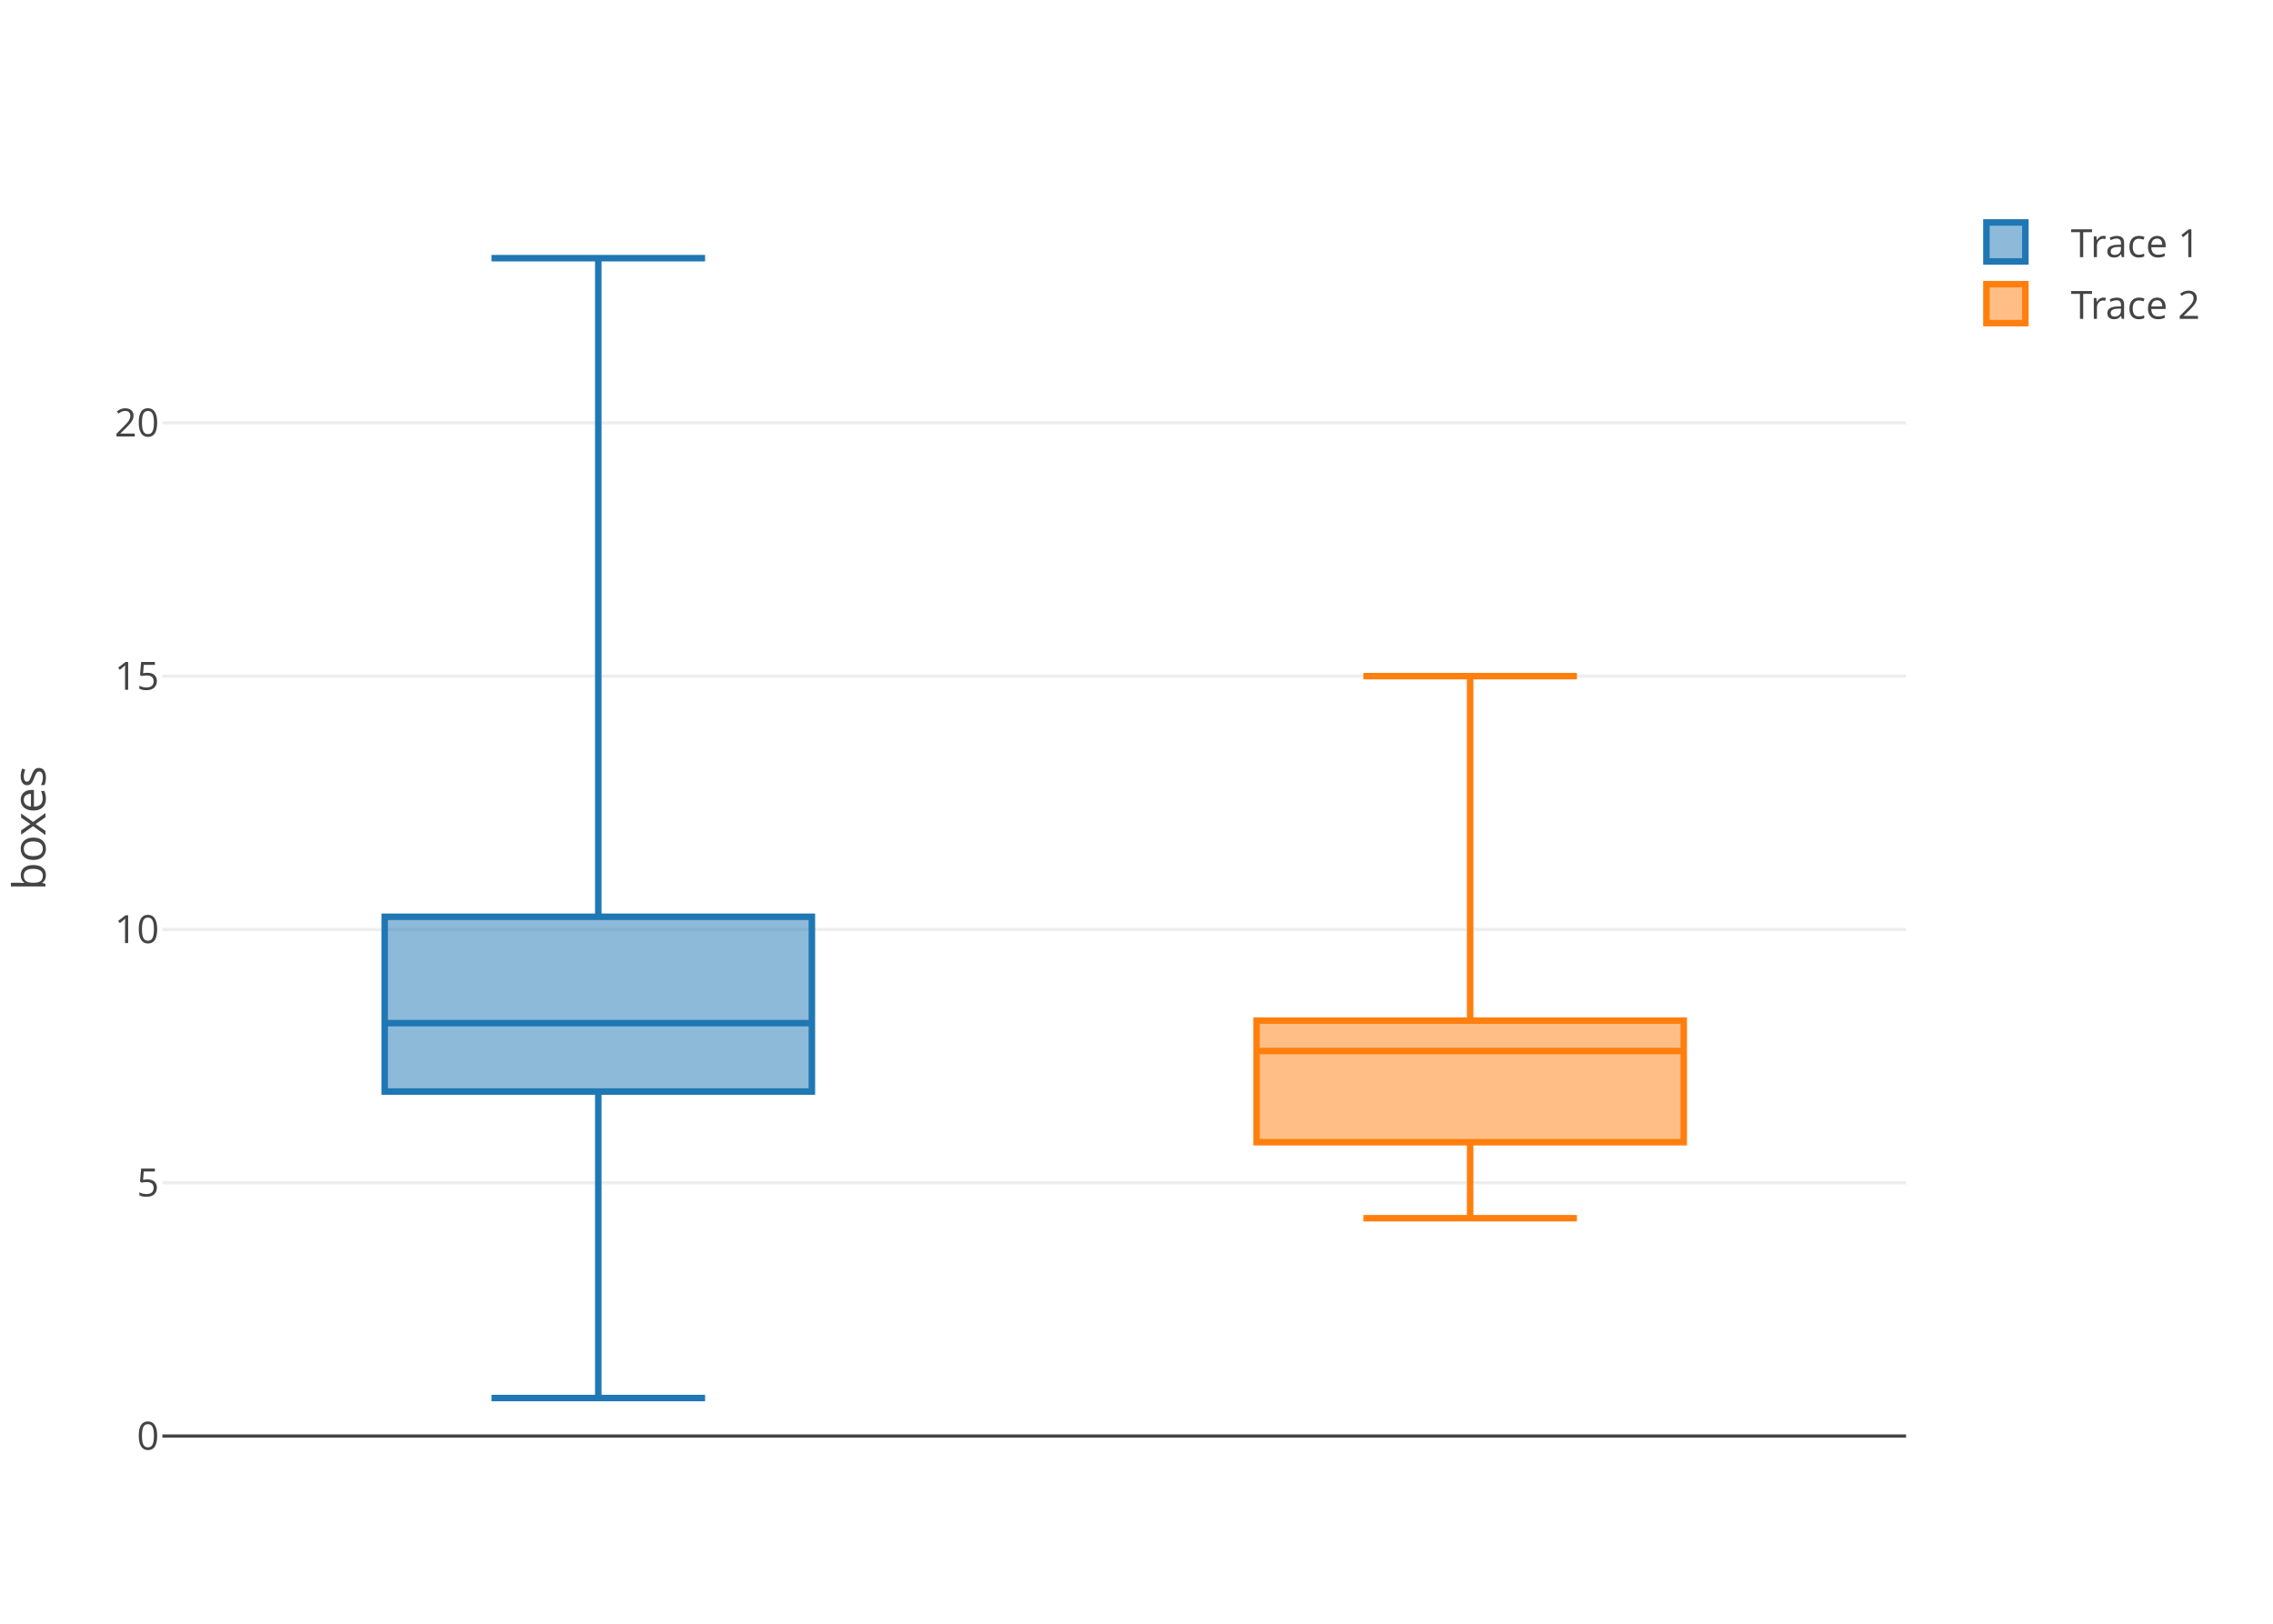
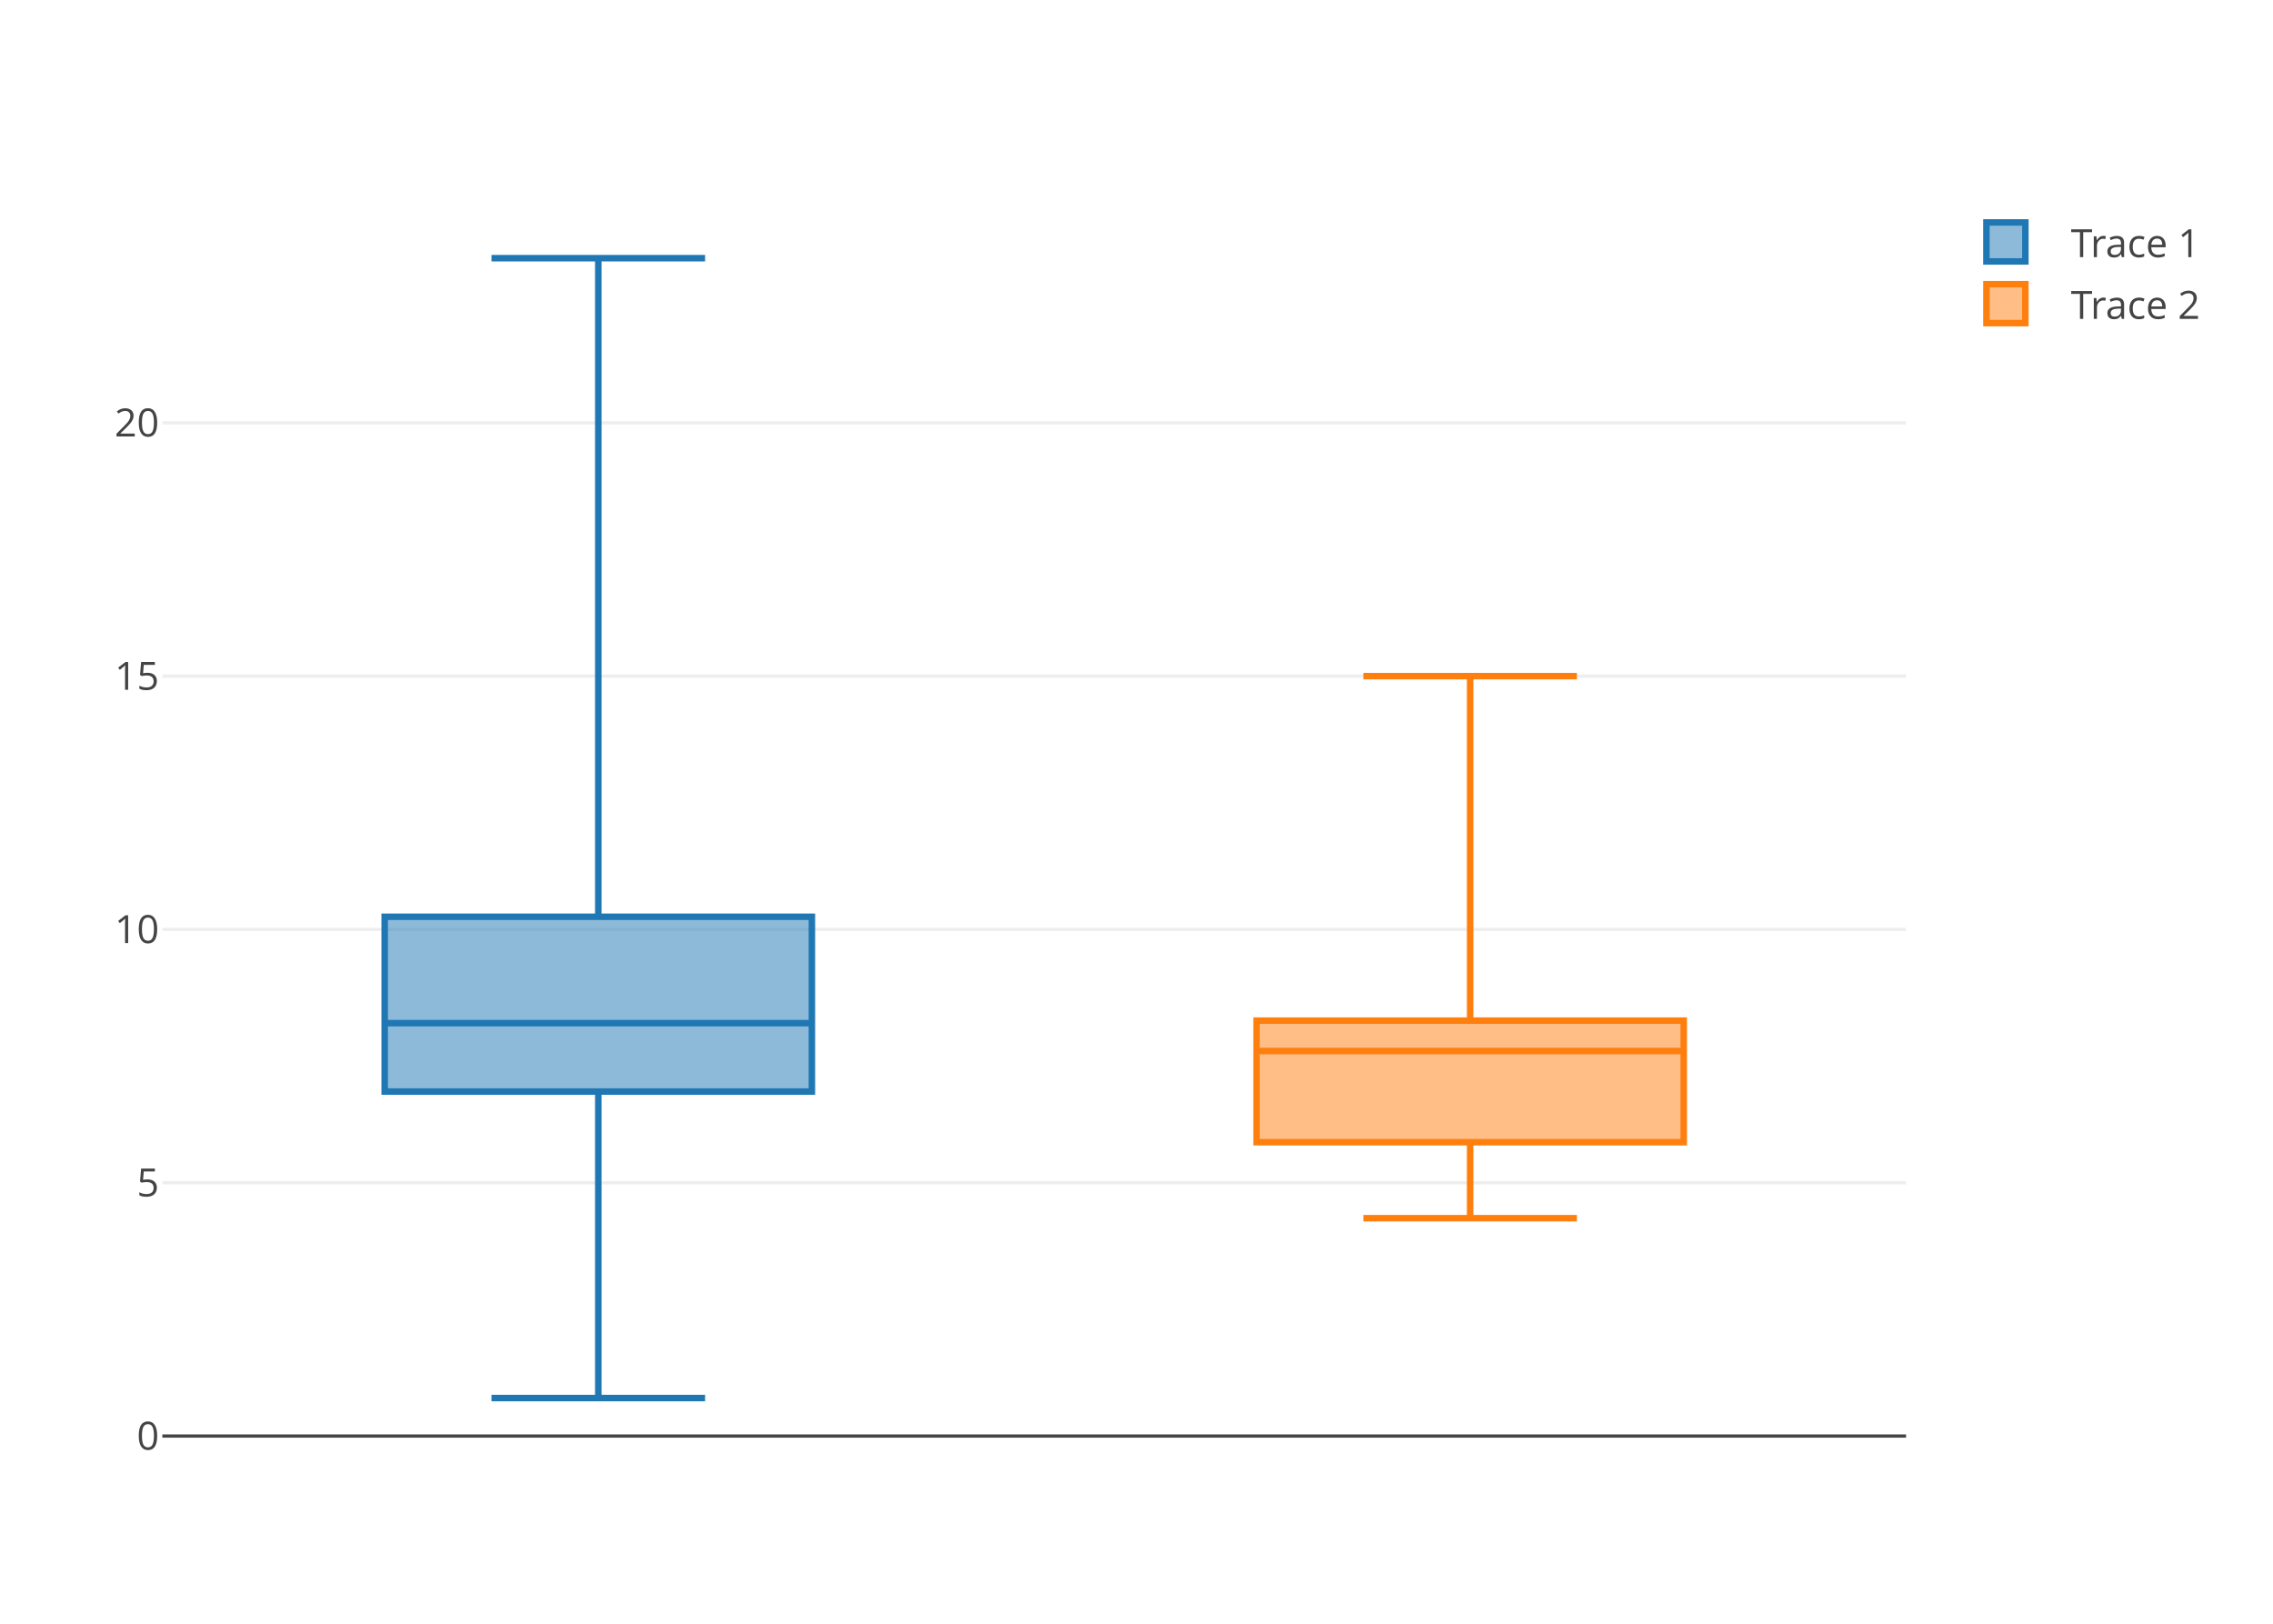
<svg xmlns="http://www.w3.org/2000/svg" class="main-svg" width="700" height="500" viewBox="0 0 700 500">
  <rect x="0" y="0" width="700" height="500" style="fill: rgb(255, 255, 255); fill-opacity: 1;" />
  <defs id="id-1">
    <g class="clips">
      <clipPath id="id-2" class="plotclip">
        <rect width="537" height="390" />
      </clipPath>
      <clipPath class="axesclip" id="id-3">
        <rect x="50" y="0" width="537" height="500" />
      </clipPath>
      <clipPath class="axesclip" id="id-4">
        <rect x="0" y="60" width="700" height="390" />
      </clipPath>
      <clipPath class="axesclip" id="id-5">
        <rect x="50" y="60" width="537" height="390" />
      </clipPath>
    </g>
    <g class="gradients" />
  </defs>
  <g class="bglayer" />
  <g class="layer-below">
    <g class="imagelayer" />
    <g class="shapelayer" />
  </g>
  <g class="cartesianlayer">
    <g class="subplot xy">
      <g class="layer-subplot">
        <g class="shapelayer" />
        <g class="imagelayer" />
      </g>
      <g class="gridlayer">
        <g class="x" />
        <g class="y">
          <path class="ygrid crisp" transform="translate(0,364.2)" d="M50,0h537" style="stroke: rgb(238, 238, 238); stroke-opacity: 1; stroke-width: 1px;" />
          <path class="ygrid crisp" transform="translate(0,286.2)" d="M50,0h537" style="stroke: rgb(238, 238, 238); stroke-opacity: 1; stroke-width: 1px;" />
          <path class="ygrid crisp" transform="translate(0,208.2)" d="M50,0h537" style="stroke: rgb(238, 238, 238); stroke-opacity: 1; stroke-width: 1px;" />
          <path class="ygrid crisp" transform="translate(0,130.2)" d="M50,0h537" style="stroke: rgb(238, 238, 238); stroke-opacity: 1; stroke-width: 1px;" />
        </g>
      </g>
      <g class="zerolinelayer">
        <path class="yzl zl crisp" transform="translate(0,442.2)" d="M50,0h537" style="stroke: rgb(68, 68, 68); stroke-opacity: 1; stroke-width: 1px;" />
      </g>
      <path class="xlines-below" />
      <path class="ylines-below" />
      <g class="overlines-below" />
      <g class="xaxislayer-below" />
      <g class="yaxislayer-below" />
      <g class="overaxes-below" />
      <g class="plot" transform="translate(50,60)" clip-path="url('#id-2')">
        <g class="boxlayer mlayer">
          <g class="trace boxes" style="opacity: 1;">
            <path class="box" d="M68.47,255.06H200.03M68.47,276.12H200.03V222.3H68.47ZM134.25,276.12V370.5M134.25,222.3V19.5M101.36,370.5H167.14M101.36,19.5H167.14" style="vector-effect: non-scaling-stroke; stroke-width: 2px; stroke: rgb(31, 119, 180); stroke-opacity: 1; fill: rgb(31, 119, 180); fill-opacity: 0.5;" />
          </g>
          <g class="trace boxes" style="opacity: 1;">
            <path class="box" d="M336.97,263.64H468.53M336.97,291.72H468.53V254.28H336.97ZM402.75,291.72V315.12M402.75,254.28V148.2M369.86,315.12H435.64M369.86,148.2H435.64" style="vector-effect: non-scaling-stroke; stroke-width: 2px; stroke: rgb(255, 127, 14); stroke-opacity: 1; fill: rgb(255, 127, 14); fill-opacity: 0.5;" />
          </g>
        </g>
      </g>
      <g class="overplot" />
      <path class="xlines-above crisp" d="M0,0" style="fill: none;" />
      <path class="ylines-above crisp" d="M0,0" style="fill: none;" />
      <g class="overlines-above" />
      <g class="xaxislayer-above" />
      <g class="yaxislayer-above">
        <g class="ytick">
          <text text-anchor="end" x="49" y="4.2" transform="translate(0,442.2)" style="font-family: 'Open Sans', verdana, arial, sans-serif; font-size: 12px; fill: rgb(68, 68, 68); fill-opacity: 1; white-space: pre;">
0</text>
        </g>
        <g class="ytick">
          <text text-anchor="end" x="49" y="4.2" transform="translate(0,364.2)" style="font-family: 'Open Sans', verdana, arial, sans-serif; font-size: 12px; fill: rgb(68, 68, 68); fill-opacity: 1; white-space: pre;">
5</text>
        </g>
        <g class="ytick">
          <text text-anchor="end" x="49" y="4.2" transform="translate(0,286.2)" style="font-family: 'Open Sans', verdana, arial, sans-serif; font-size: 12px; fill: rgb(68, 68, 68); fill-opacity: 1; white-space: pre;">
10</text>
        </g>
        <g class="ytick">
          <text text-anchor="end" x="49" y="4.2" transform="translate(0,208.2)" style="font-family: 'Open Sans', verdana, arial, sans-serif; font-size: 12px; fill: rgb(68, 68, 68); fill-opacity: 1; white-space: pre;">
15</text>
        </g>
        <g class="ytick">
          <text text-anchor="end" x="49" y="4.2" transform="translate(0,130.2)" style="font-family: 'Open Sans', verdana, arial, sans-serif; font-size: 12px; fill: rgb(68, 68, 68); fill-opacity: 1; white-space: pre;">
20</text>
        </g>
      </g>
      <g class="overaxes-above" />
    </g>
  </g>
  <g class="polarlayer" />
  <g class="ternarylayer" />
  <g class="geolayer" />
  <g class="funnelarealayer" />
  <g class="pielayer" />
  <g class="treemaplayer" />
  <g class="sunburstlayer" />
  <g class="glimages" />
  <defs id="id-6">
    <g class="clips" />
    <clipPath id="id-7">
      <rect width="90" height="48" x="0" y="0" />
    </clipPath>
  </defs>
  <g class="layer-above">
    <g class="imagelayer" />
    <g class="shapelayer" />
  </g>
  <g class="infolayer">
    <g class="legend" pointer-events="all" transform="translate(597.74,60)">
      <rect class="bg" shape-rendering="crispEdges" style="stroke: rgb(68, 68, 68); stroke-opacity: 1; fill: rgb(255, 255, 255); fill-opacity: 1; stroke-width: 0px;" width="90" height="48" x="0" y="0" />
      <g class="scrollbox" transform="" clip-path="url('#id-7')">
        <g class="groups">
          <g class="traces" transform="translate(0,14.5)" style="opacity: 1;">
            <text class="legendtext" text-anchor="start" x="40" y="4.68" style="font-family: 'Open Sans', verdana, arial, sans-serif; font-size: 12px; fill: rgb(68, 68, 68); fill-opacity: 1; white-space: pre;">
Trace 1</text>
            <g class="layers" style="opacity: 1;">
              <g class="legendfill" />
              <g class="legendlines" />
              <g class="legendsymbols">
                <g class="legendpoints">
                  <path class="legendbox" d="M6,6H-6V-6H6Z" transform="translate(20,0)" style="stroke-width: 2px; fill: rgb(31, 119, 180); fill-opacity: 0.5; stroke: rgb(31, 119, 180); stroke-opacity: 1;" />
                </g>
              </g>
            </g>
            <rect class="legendtoggle" x="0" y="-9.5" width="84.984" height="19" style="fill: rgb(0, 0, 0); fill-opacity: 0;" />
          </g>
          <g class="traces" transform="translate(0,33.5)" style="opacity: 1;">
            <text class="legendtext" text-anchor="start" x="40" y="4.68" style="font-family: 'Open Sans', verdana, arial, sans-serif; font-size: 12px; fill: rgb(68, 68, 68); fill-opacity: 1; white-space: pre;">
Trace 2</text>
            <g class="layers" style="opacity: 1;">
              <g class="legendfill" />
              <g class="legendlines" />
              <g class="legendsymbols">
                <g class="legendpoints">
                  <path class="legendbox" d="M6,6H-6V-6H6Z" transform="translate(20,0)" style="stroke-width: 2px; fill: rgb(255, 127, 14); fill-opacity: 0.5; stroke: rgb(255, 127, 14); stroke-opacity: 1;" />
                </g>
              </g>
            </g>
            <rect class="legendtoggle" x="0" y="-9.5" width="84.984" height="19" style="fill: rgb(0, 0, 0); fill-opacity: 0;" />
          </g>
        </g>
      </g>
      <rect class="scrollbar" rx="20" ry="3" width="0" height="0" style="fill: rgb(128, 139, 164); fill-opacity: 1;" x="0" y="0" />
    </g>
    <g class="g-gtitle" />
    <g class="g-xtitle" />
-     <g class="g-ytitle" transform="translate(2,0)">
-       <text class="ytitle" transform="rotate(-90,12,255)" x="12" y="255" text-anchor="middle" style="font-family: 'Open Sans', verdana, arial, sans-serif; font-size: 14px; fill: rgb(68, 68, 68); opacity: 1; font-weight: normal; white-space: pre;">
- boxes</text>
-     </g>
+     <g class="g-ytitle" />
  </g>
</svg>
